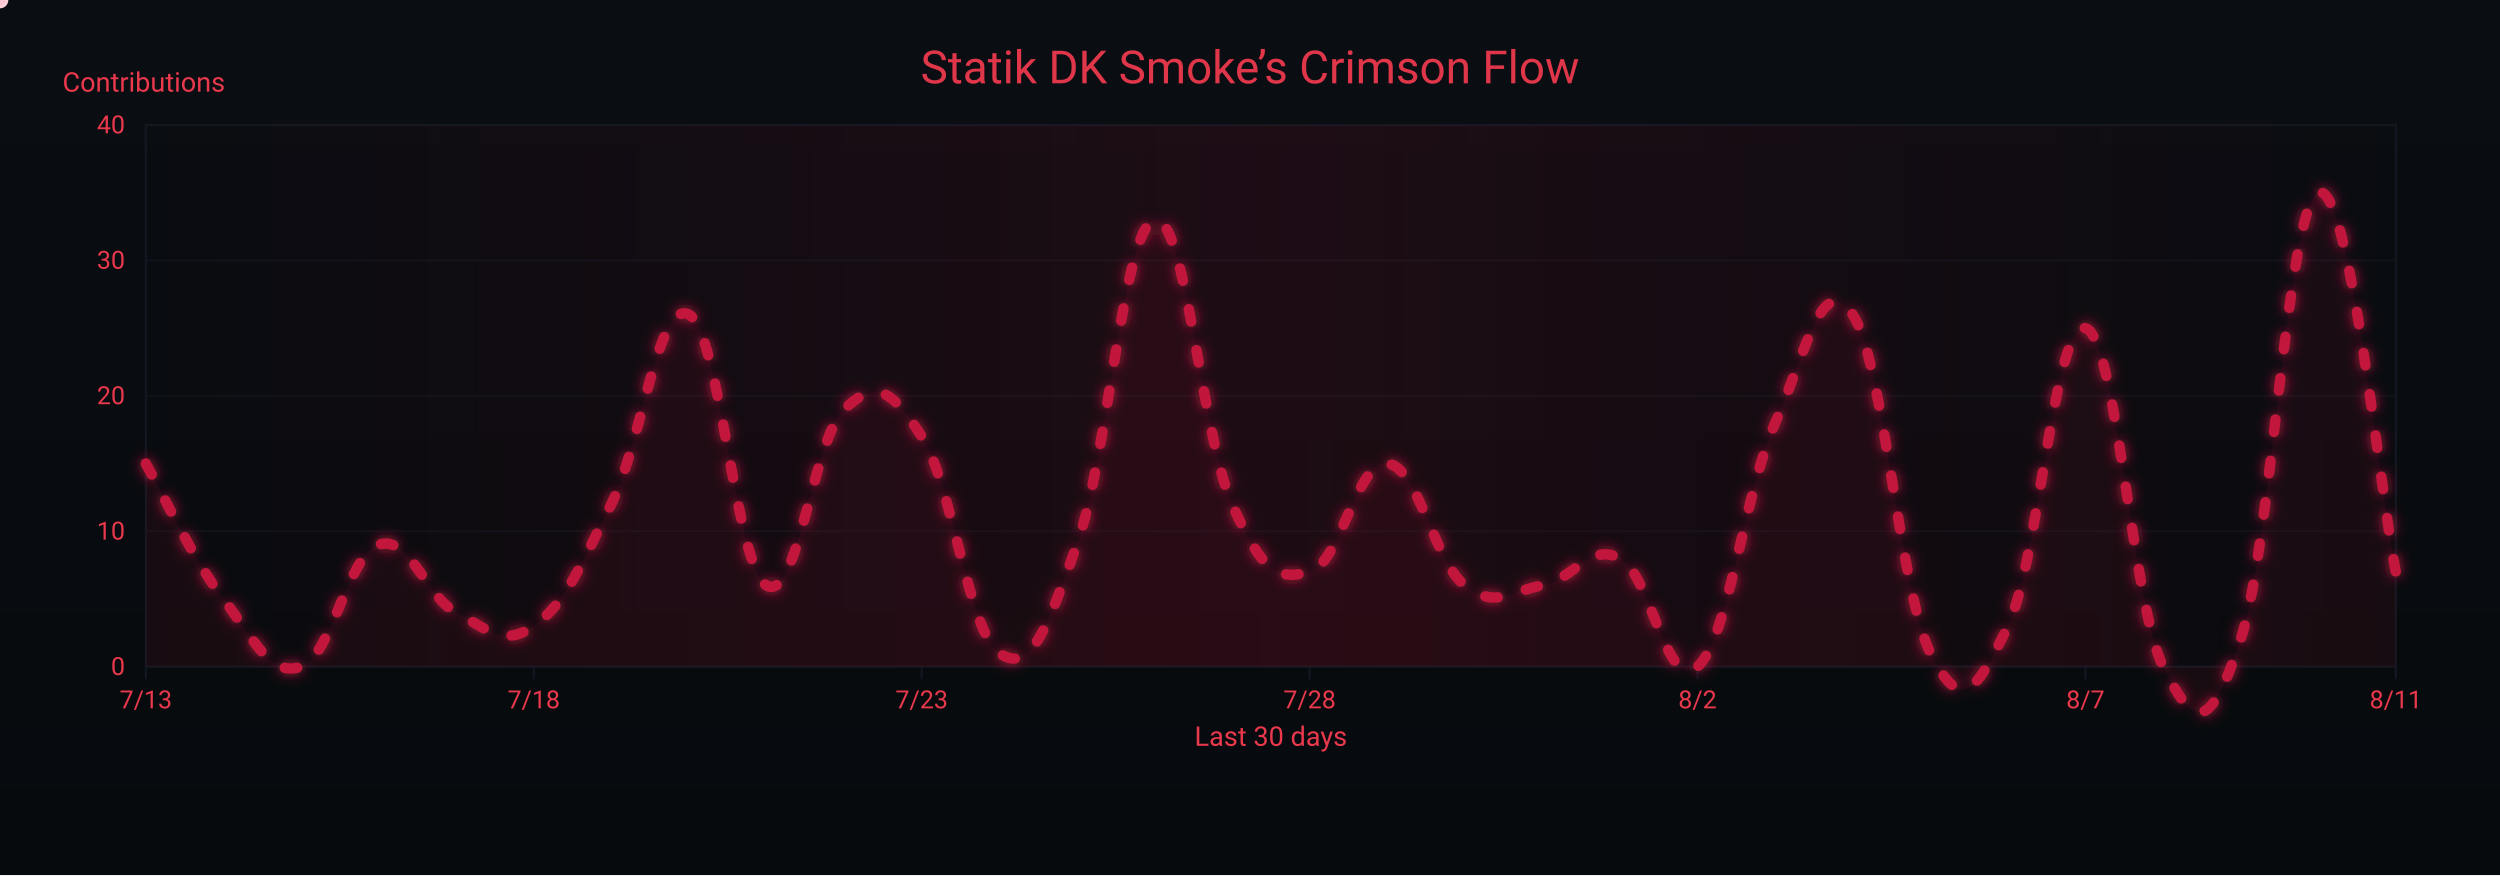
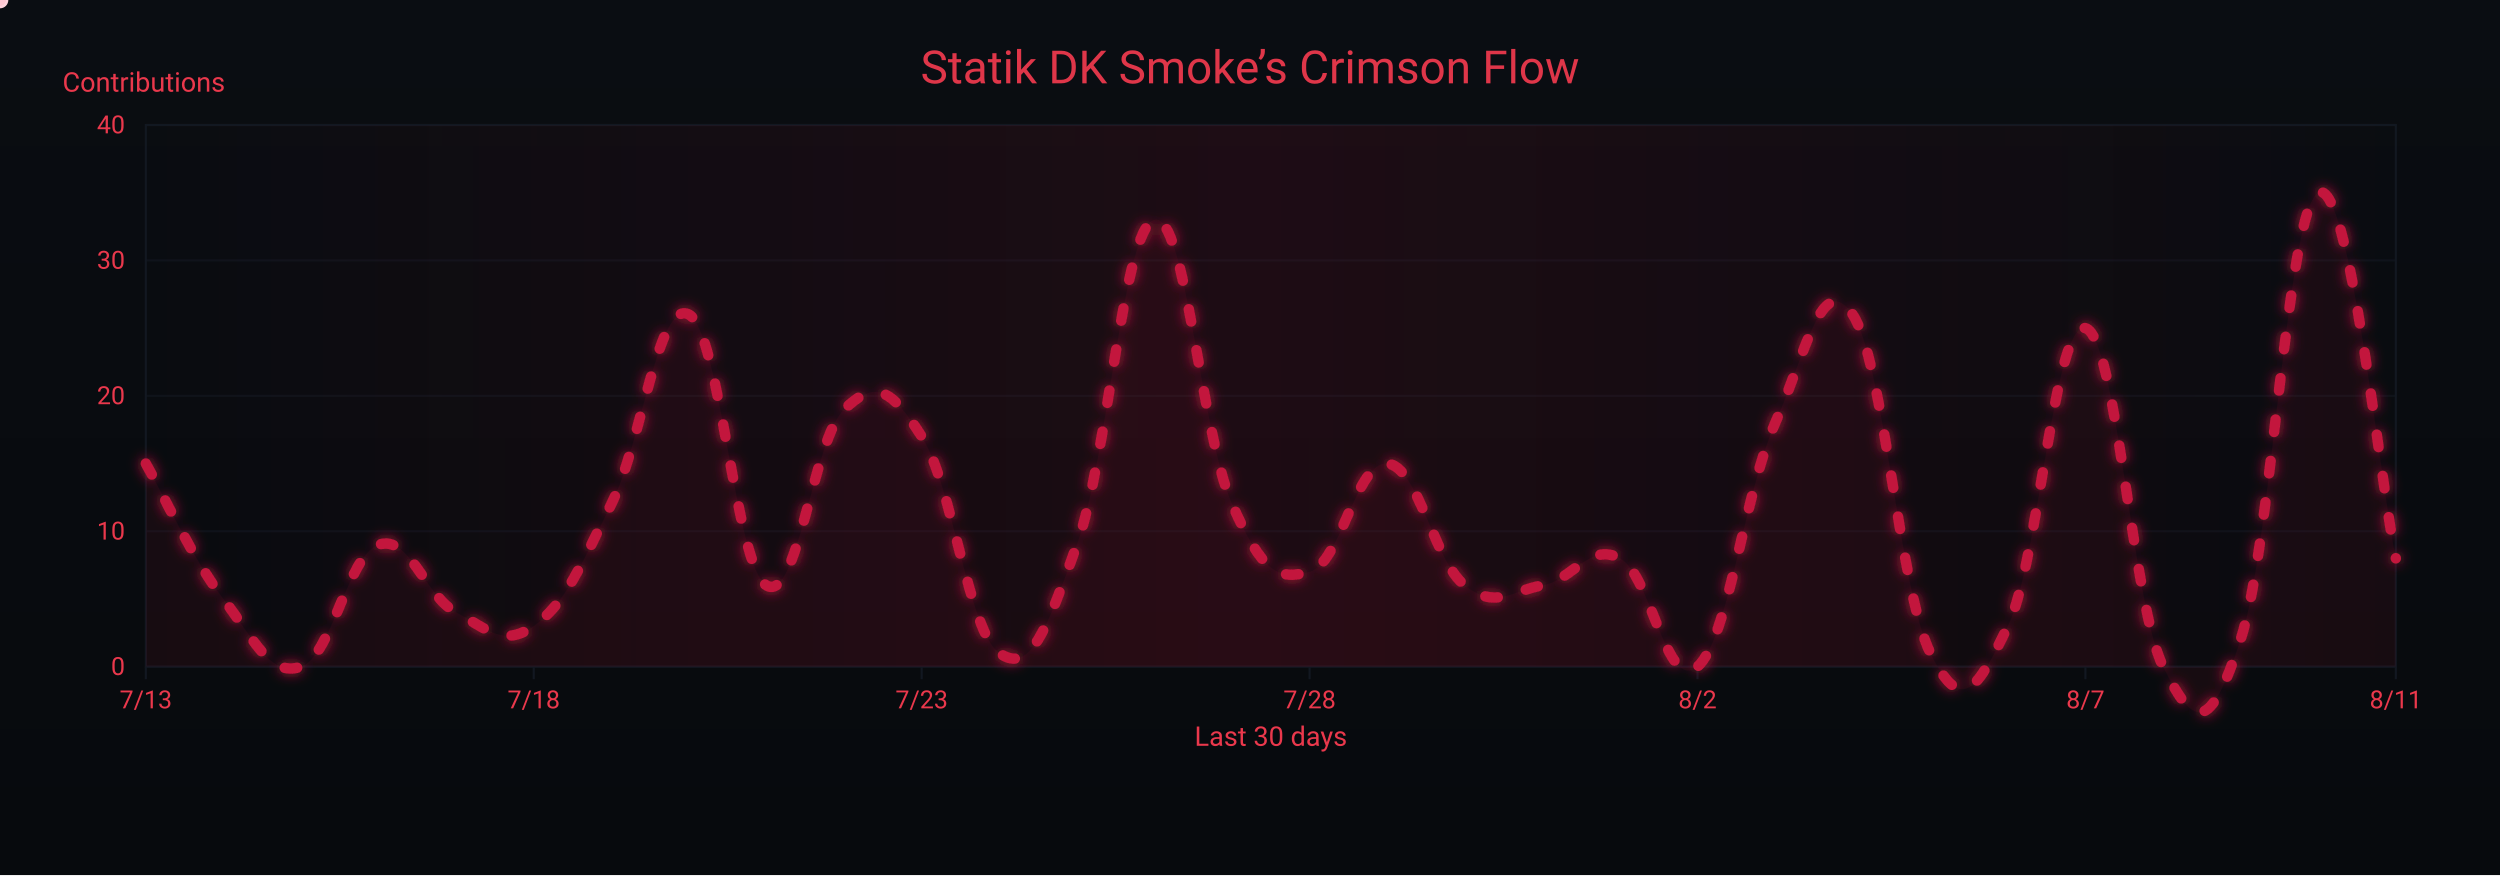
<svg xmlns="http://www.w3.org/2000/svg" width="1200" height="420" viewBox="0 0 1200 420" role="img" aria-label="Crimson Flow Graph">
  <defs>
    <linearGradient id="bgGrad" x1="0" y1="0" x2="0" y2="1">
      <stop offset="0%" stop-color="#0a0d12" />
      <stop offset="100%" stop-color="#070a0d" />
    </linearGradient>
    <filter id="glow">
      <feGaussianBlur stdDeviation="3" result="b1" />
      <feMerge>
        <feMergeNode in="b1" />
        <feMergeNode in="SourceGraphic" />
      </feMerge>
    </filter>
    <linearGradient id="sheen" x1="0" y1="0" x2="1" y2="0">
      <stop offset="0%" stop-color="#9b0e2a" stop-opacity="0" />
      <stop offset="50%" stop-color="#9b0e2a" stop-opacity=".14" />
      <stop offset="100%" stop-color="#9b0e2a" stop-opacity="0" />
      <animateTransform attributeName="gradientTransform" type="translate" from="-1 0" to="1 0" dur="9s" repeatCount="indefinite" />
    </linearGradient>
  </defs>
  <rect width="1200" height="420" fill="url(#bgGrad)" />
  <rect x="70" y="60" width="1080" height="260" fill="none" stroke="#121821" stroke-width="1" />
  <g font-family="ui-sans-serif,system-ui,-apple-system,Segoe UI,Roboto,Ubuntu,Arial" font-size="12">
    <path d="M70,320.0 H1150" stroke="#121821" stroke-width="1" opacity="0.6" />
    <text x="60" y="324.0" text-anchor="end" fill="#ea384c">0</text>
    <path d="M70,255.0 H1150" stroke="#121821" stroke-width="1" opacity="0.6" />
    <text x="60" y="259.0" text-anchor="end" fill="#ea384c">10</text>
    <path d="M70,190.0 H1150" stroke="#121821" stroke-width="1" opacity="0.6" />
    <text x="60" y="194.0" text-anchor="end" fill="#ea384c">20</text>
    <path d="M70,125.0 H1150" stroke="#121821" stroke-width="1" opacity="0.6" />
    <text x="60" y="129.0" text-anchor="end" fill="#ea384c">30</text>
    <path d="M70,60.0 H1150" stroke="#121821" stroke-width="1" opacity="0.6" />
    <text x="60" y="64.0" text-anchor="end" fill="#ea384c">40</text>
    <text x="30" y="44" fill="#ea384c" font-size="13">Contributions</text>
  </g>
  <g font-family="ui-sans-serif,system-ui,-apple-system,Segoe UI,Roboto,Ubuntu,Arial" font-size="12">
    <path d="M70.0,320 V326" stroke="#121821" stroke-width="1" />
    <text x="70.0" y="340" text-anchor="middle" fill="#ea384c">7/13</text>
    <path d="M256.2,320 V326" stroke="#121821" stroke-width="1" />
    <text x="256.2" y="340" text-anchor="middle" fill="#ea384c">7/18</text>
    <path d="M442.4,320 V326" stroke="#121821" stroke-width="1" />
    <text x="442.4" y="340" text-anchor="middle" fill="#ea384c">7/23</text>
    <path d="M628.6,320 V326" stroke="#121821" stroke-width="1" />
    <text x="628.6" y="340" text-anchor="middle" fill="#ea384c">7/28</text>
    <path d="M814.8,320 V326" stroke="#121821" stroke-width="1" />
    <text x="814.8" y="340" text-anchor="middle" fill="#ea384c">8/2</text>
    <path d="M1001.0,320 V326" stroke="#121821" stroke-width="1" />
    <text x="1001.0" y="340" text-anchor="middle" fill="#ea384c">8/7</text>
    <path d="M1150.0,320 V326" stroke="#121821" stroke-width="1" />
    <text x="1150.0" y="340" text-anchor="middle" fill="#ea384c">8/11</text>
    <text x="610" y="358" text-anchor="middle" fill="#ea384c" font-size="13">Last 30 days</text>
  </g>
  <rect x="70" y="60" width="1080" height="260" fill="url(#sheen)" />
  <text x="600" y="40" text-anchor="middle" font-family="ui-sans-serif,system-ui,-apple-system,Segoe UI,Roboto,Ubuntu,Arial" font-size="22" fill="#ea384c" opacity=".95">Statik DK Smoke’s Crimson Flow</text>
-   <path d="M70.0,222.5 C77.4,235.5 92.3,268.0 107.2,287.5 C122.1,307.0 129.6,325.2 144.5,320.0 C159.4,314.8 166.8,266.7 181.7,261.5 C196.6,256.3 204.1,286.2 219.0,294.0 C233.9,301.8 241.3,310.9 256.2,300.5 C271.1,290.1 278.6,271.9 293.4,242.0 C308.3,212.1 315.8,143.2 330.7,151.0 C345.6,158.8 353.0,271.9 367.9,281.0 C382.8,290.1 390.3,210.8 405.2,196.5 C420.1,182.2 427.5,186.1 442.4,209.5 C457.3,232.9 464.8,303.1 479.7,313.5 C494.6,323.9 502.0,303.1 516.9,261.5 C531.8,219.9 539.2,109.4 554.1,105.5 C569.0,101.6 576.5,208.2 591.4,242.0 C606.3,275.8 613.7,278.4 628.6,274.5 C643.5,270.6 651.0,221.2 665.9,222.5 C680.8,223.8 688.2,269.3 703.1,281.0 C718.0,292.7 725.4,283.6 740.3,281.0 C755.2,278.4 762.7,260.2 777.6,268.0 C792.5,275.8 799.9,333.0 814.8,320.0 C829.7,307.0 837.2,236.8 852.1,203.0 C867.0,169.2 874.4,128.9 889.3,151.0 C904.2,173.1 911.7,283.6 926.6,313.5 C941.4,343.4 948.9,331.7 963.8,300.5 C978.7,269.3 986.1,153.6 1001.0,157.5 C1015.9,161.4 1023.4,290.1 1038.3,320.0 C1053.2,349.9 1060.6,352.5 1075.5,307.0 C1090.4,261.5 1097.9,99.0 1112.8,92.5 C1127.7,86.0 1142.6,238.1 1150.0,274.5 L 1150,320 L 70,320 Z" fill="#7a0f26" opacity=".13">
+   <path d="M70.0,222.5 C77.4,235.5 92.3,268.0 107.2,287.5 C122.1,307.0 129.6,325.2 144.5,320.0 C159.4,314.8 166.8,266.7 181.7,261.5 C196.6,256.3 204.1,286.2 219.0,294.0 C233.9,301.8 241.3,310.9 256.2,300.5 C271.1,290.1 278.6,271.9 293.4,242.0 C308.3,212.1 315.8,143.2 330.7,151.0 C345.6,158.8 353.0,271.9 367.9,281.0 C382.8,290.1 390.3,210.8 405.2,196.5 C420.1,182.2 427.5,186.1 442.4,209.5 C457.3,232.9 464.8,303.1 479.7,313.5 C494.6,323.9 502.0,303.1 516.9,261.5 C531.8,219.9 539.2,109.4 554.1,105.5 C569.0,101.6 576.5,208.2 591.4,242.0 C606.3,275.8 613.7,278.4 628.6,274.5 C643.5,270.6 651.0,221.2 665.9,222.5 C680.8,223.8 688.2,269.3 703.1,281.0 C718.0,292.7 725.4,283.6 740.3,281.0 C755.2,278.4 762.7,260.2 777.6,268.0 C792.5,275.8 799.9,333.0 814.8,320.0 C829.7,307.0 837.2,236.8 852.1,203.0 C867.0,169.2 874.4,128.9 889.3,151.0 C904.2,173.1 911.7,283.6 926.6,313.5 C941.4,343.4 948.9,331.7 963.8,300.5 C978.7,269.3 986.1,153.6 1001.0,157.5 C1015.9,161.4 1023.4,290.1 1038.3,320.0 C1053.2,349.9 1060.6,352.5 1075.5,307.0 C1090.4,261.5 1097.9,100.3 1112.8,92.5 C1127.7,84.7 1142.6,232.9 1150.0,268.0 L 1150,320 L 70,320 Z" fill="#7a0f26" opacity=".13">
    <animate attributeName="opacity" values=".10;.17;.10" dur="6s" repeatCount="indefinite" />
  </path>
-   <path id="curve" d="M70.0,222.5 C77.4,235.5 92.3,268.0 107.2,287.5 C122.1,307.0 129.6,325.2 144.5,320.0 C159.4,314.8 166.8,266.7 181.7,261.5 C196.6,256.3 204.1,286.2 219.0,294.0 C233.9,301.8 241.3,310.9 256.2,300.5 C271.1,290.1 278.6,271.9 293.4,242.0 C308.3,212.1 315.8,143.2 330.7,151.0 C345.6,158.8 353.0,271.9 367.9,281.0 C382.8,290.1 390.3,210.8 405.2,196.5 C420.1,182.2 427.5,186.1 442.4,209.5 C457.3,232.9 464.8,303.1 479.7,313.5 C494.6,323.9 502.0,303.1 516.9,261.5 C531.8,219.9 539.2,109.4 554.1,105.5 C569.0,101.6 576.5,208.2 591.4,242.0 C606.3,275.8 613.7,278.4 628.6,274.5 C643.5,270.6 651.0,221.2 665.9,222.5 C680.8,223.8 688.2,269.3 703.1,281.0 C718.0,292.7 725.4,283.6 740.3,281.0 C755.2,278.4 762.7,260.2 777.6,268.0 C792.5,275.8 799.9,333.0 814.8,320.0 C829.7,307.0 837.2,236.8 852.1,203.0 C867.0,169.2 874.4,128.9 889.3,151.0 C904.2,173.1 911.7,283.6 926.6,313.5 C941.4,343.4 948.9,331.7 963.8,300.5 C978.7,269.3 986.1,153.6 1001.0,157.5 C1015.9,161.4 1023.4,290.1 1038.3,320.0 C1053.2,349.9 1060.6,352.5 1075.5,307.0 C1090.4,261.5 1097.9,99.0 1112.8,92.5 C1127.7,86.0 1142.6,238.1 1150.0,274.5" fill="none" stroke="#c3193d" stroke-width="5" stroke-linecap="round" stroke-linejoin="round" stroke-dasharray="6 14" filter="url(#glow)">
+   <path id="curve" d="M70.0,222.5 C77.4,235.5 92.3,268.0 107.2,287.5 C122.1,307.0 129.6,325.2 144.5,320.0 C159.4,314.8 166.8,266.7 181.7,261.5 C196.6,256.3 204.1,286.2 219.0,294.0 C233.9,301.8 241.3,310.9 256.2,300.5 C271.1,290.1 278.6,271.9 293.4,242.0 C308.3,212.1 315.8,143.2 330.7,151.0 C345.6,158.8 353.0,271.9 367.9,281.0 C382.8,290.1 390.3,210.8 405.2,196.5 C420.1,182.2 427.5,186.1 442.4,209.5 C457.3,232.9 464.8,303.1 479.7,313.5 C494.6,323.9 502.0,303.1 516.9,261.5 C531.8,219.9 539.2,109.4 554.1,105.5 C569.0,101.6 576.5,208.2 591.4,242.0 C606.3,275.8 613.7,278.4 628.6,274.5 C643.5,270.6 651.0,221.2 665.9,222.5 C680.8,223.8 688.2,269.3 703.1,281.0 C718.0,292.7 725.4,283.6 740.3,281.0 C755.2,278.4 762.7,260.2 777.6,268.0 C792.5,275.8 799.9,333.0 814.8,320.0 C829.7,307.0 837.2,236.8 852.1,203.0 C867.0,169.2 874.4,128.9 889.3,151.0 C904.2,173.1 911.7,283.6 926.6,313.5 C941.4,343.4 948.9,331.7 963.8,300.5 C978.7,269.3 986.1,153.6 1001.0,157.5 C1015.9,161.4 1023.4,290.1 1038.3,320.0 C1053.2,349.9 1060.6,352.5 1075.5,307.0 C1090.4,261.5 1097.9,100.3 1112.8,92.5 C1127.7,84.7 1142.6,232.9 1150.0,268.0" fill="none" stroke="#c3193d" stroke-width="5" stroke-linecap="round" stroke-linejoin="round" stroke-dasharray="6 14" filter="url(#glow)">
    <animate attributeName="stroke-dashoffset" values="0;-220" dur="4.8s" repeatCount="indefinite" />
  </path>
  <g fill="#ffd1db">
    <circle r="4">
      <animateMotion dur="7s" rotate="auto" repeatCount="indefinite">
        <mpath href="#curve" />
      </animateMotion>
      <animate attributeName="opacity" values="1;.3;1" dur="2.2s" repeatCount="indefinite" />
    </circle>
    <circle r="3" fill="#ffffff">
      <animateMotion dur="8.2s" begin="1s" rotate="auto" repeatCount="indefinite">
        <mpath href="#curve" />
      </animateMotion>
      <animate attributeName="opacity" values=".7;.2;.7" dur="2.4s" repeatCount="indefinite" />
    </circle>
    <circle r="3" fill="#ffc7d3">
      <animateMotion dur="6s" begin="2s" rotate="auto" repeatCount="indefinite">
        <mpath href="#curve" />
      </animateMotion>
      <animate attributeName="opacity" values=".8;.3;.8" dur="2s" repeatCount="indefinite" />
    </circle>
  </g>
</svg>
